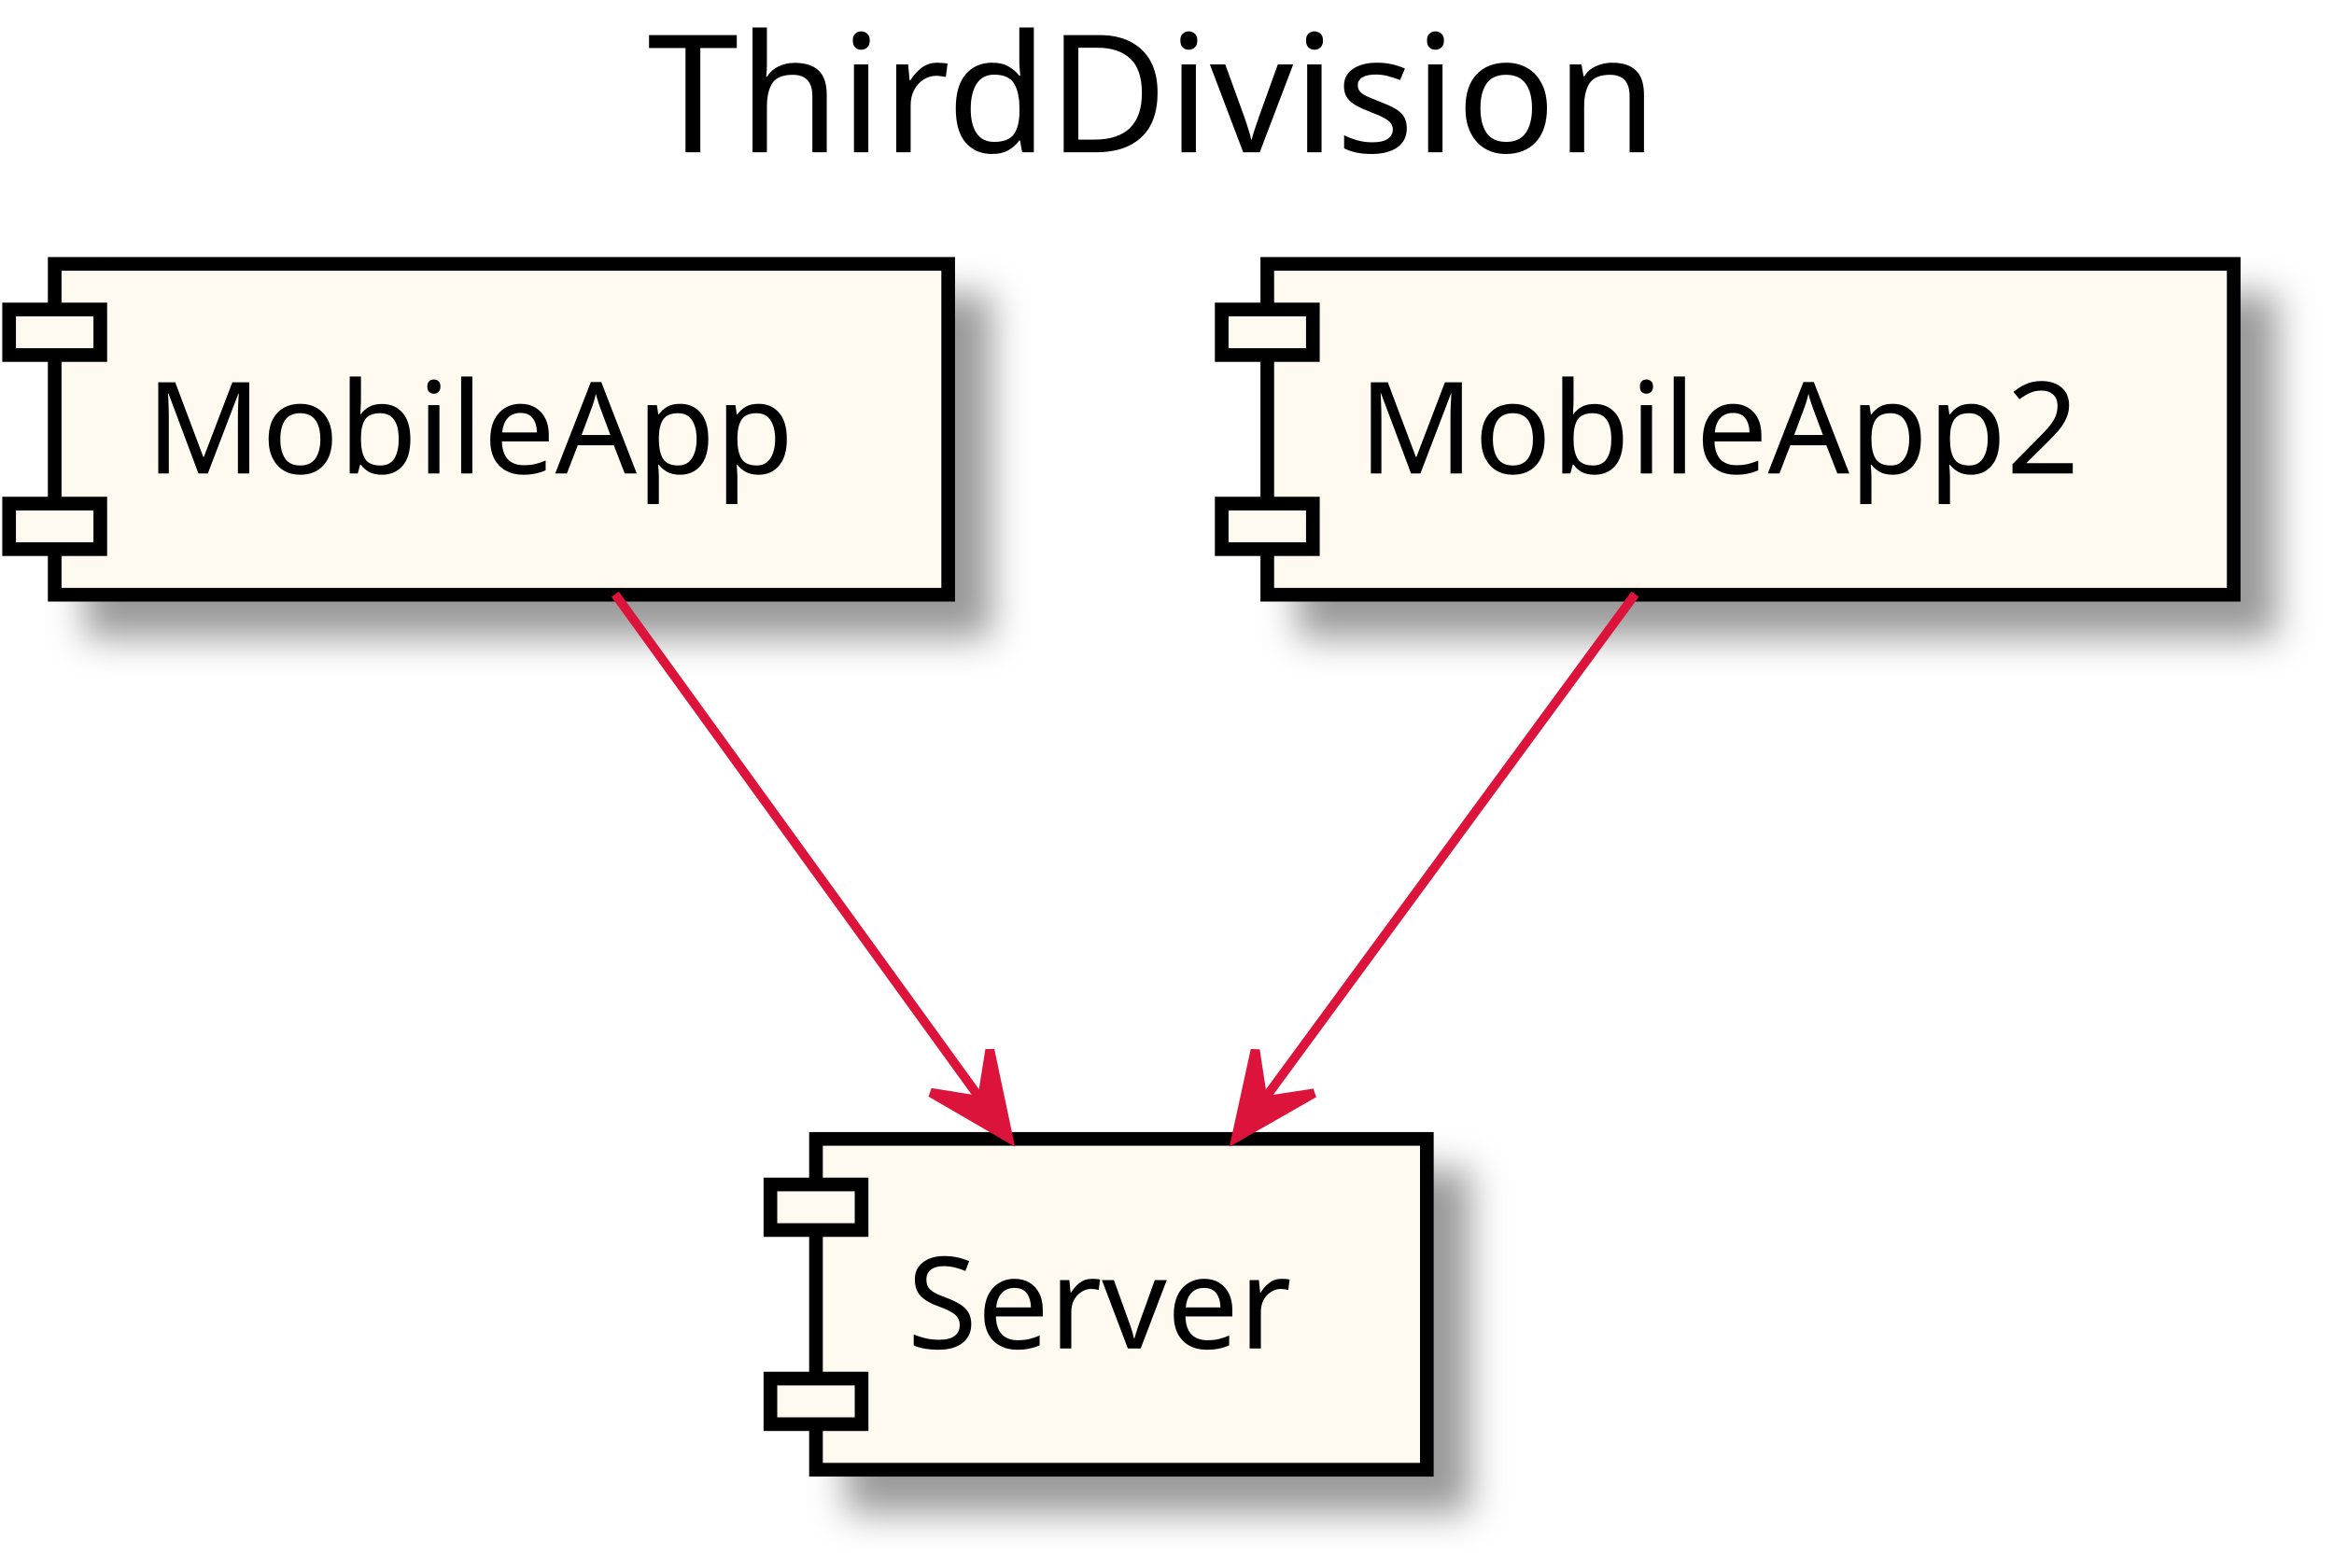
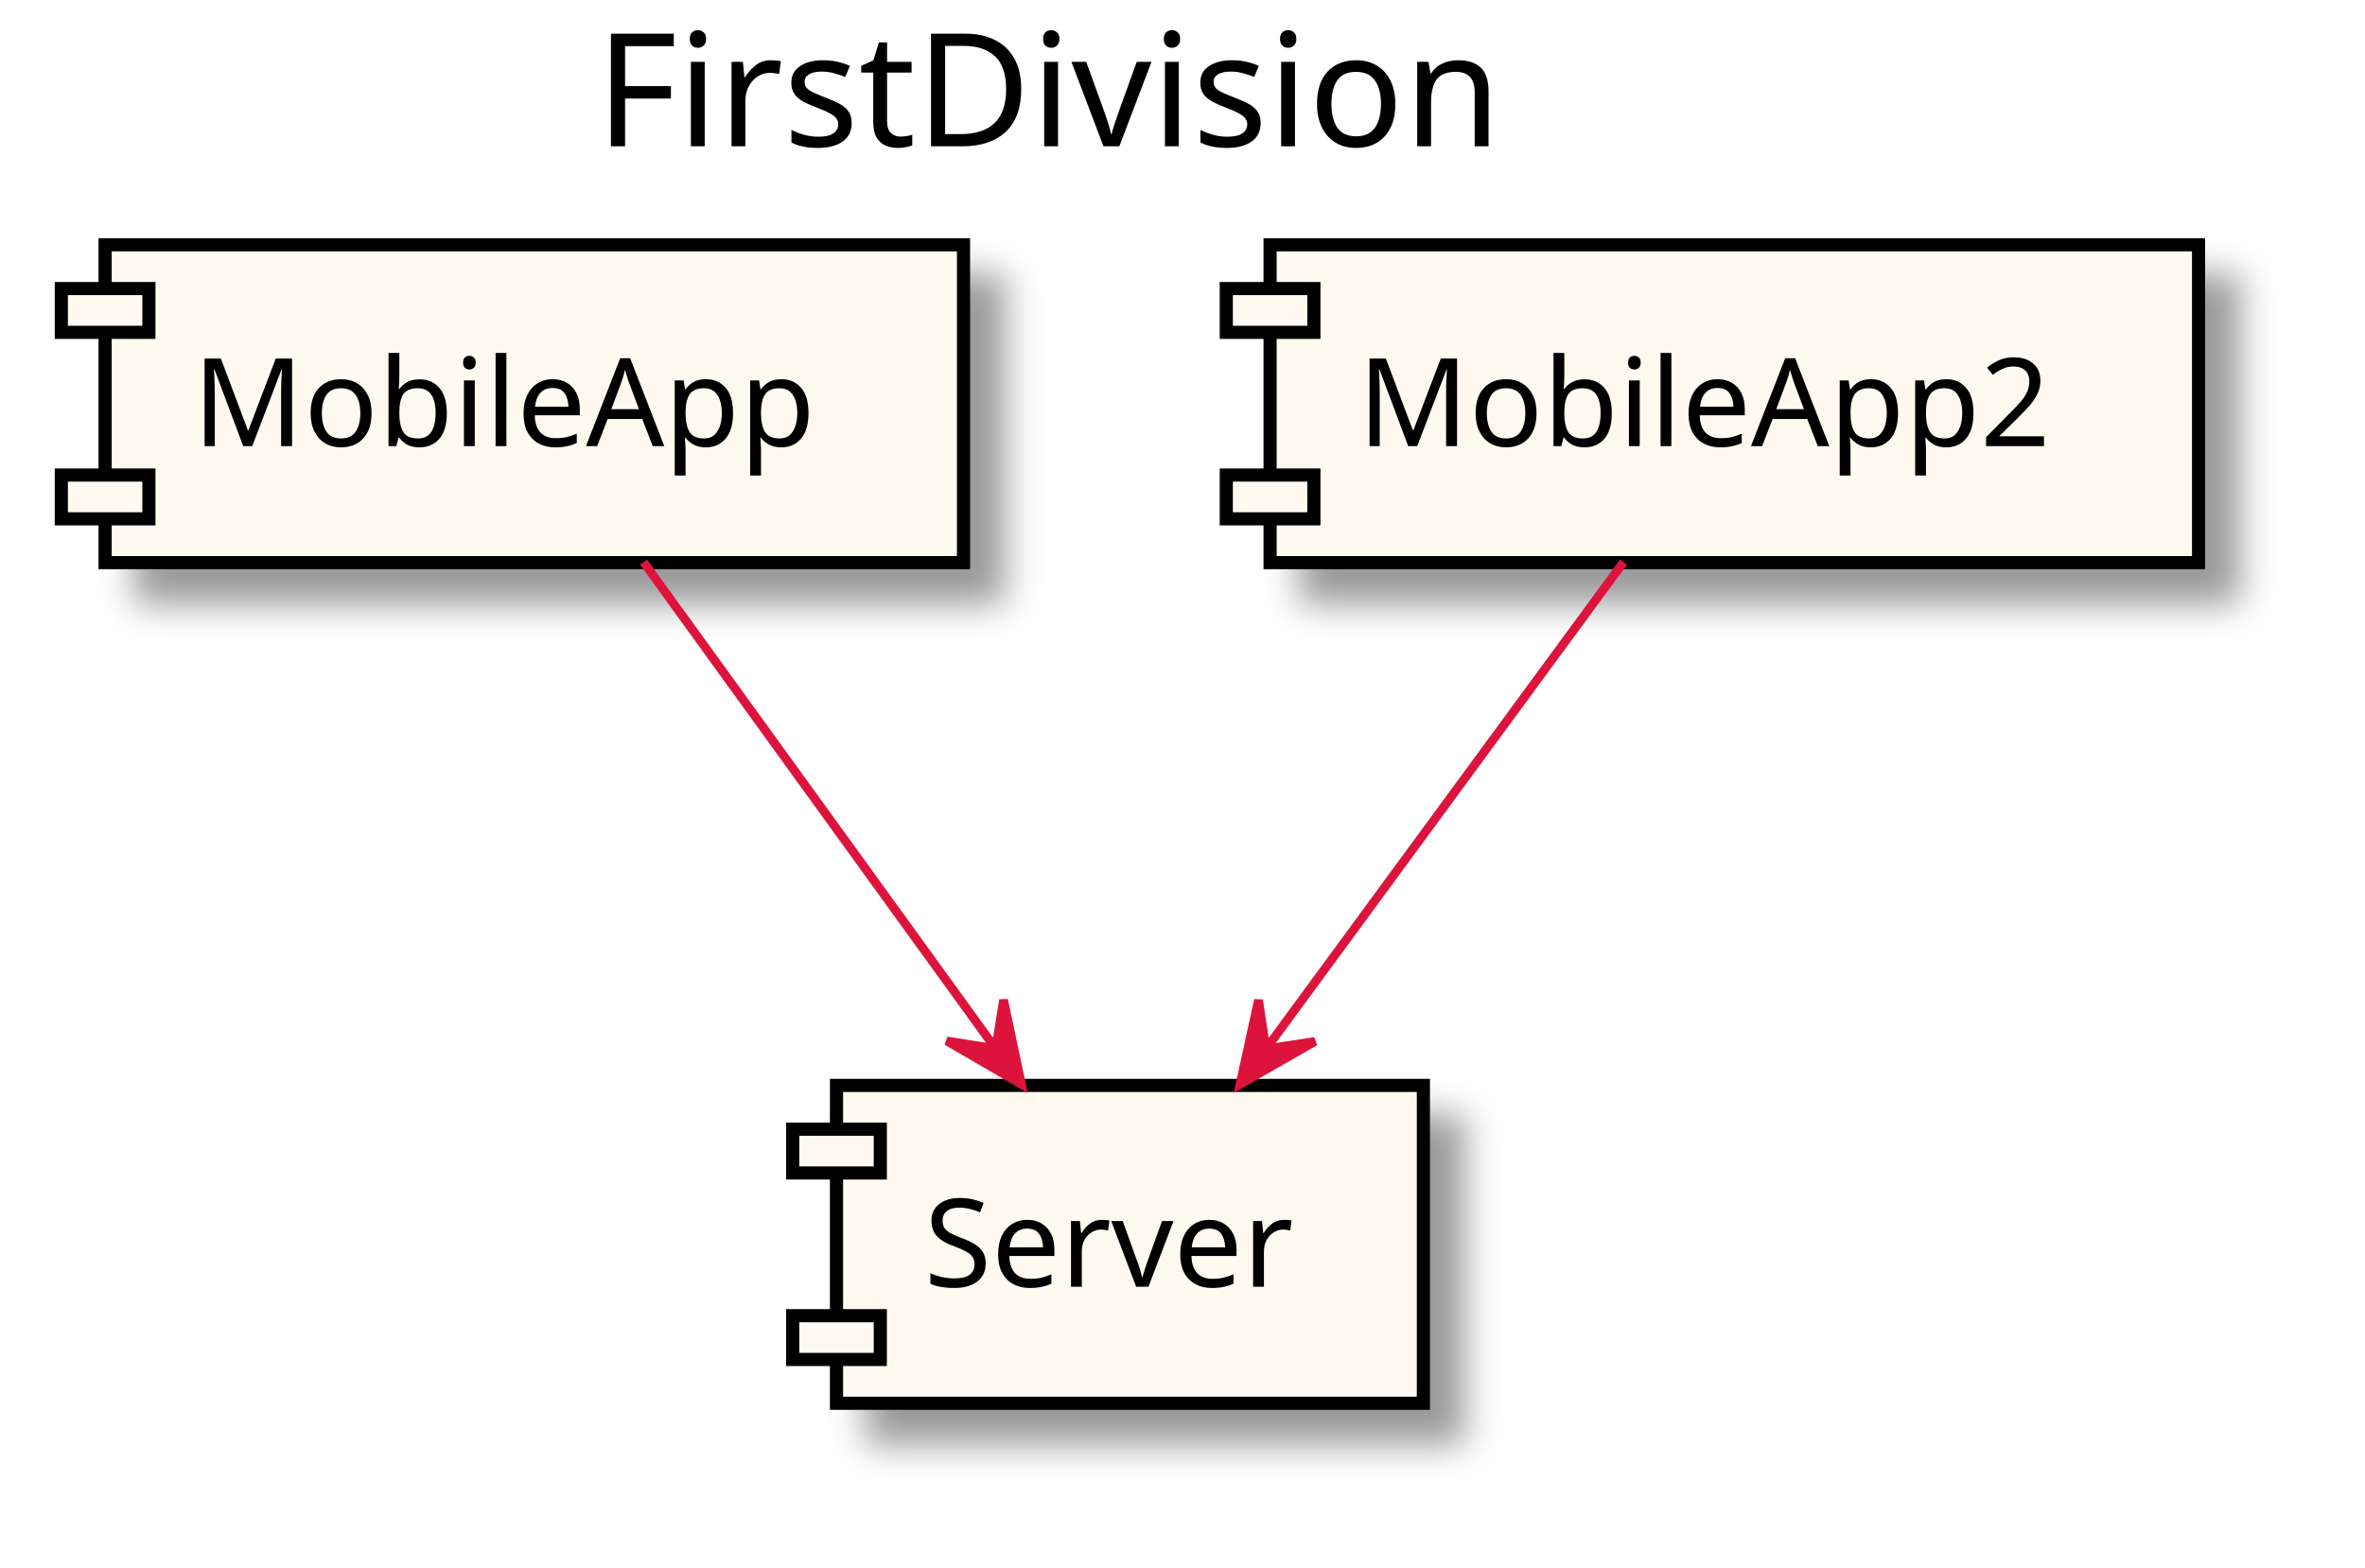
- <svg xmlns="http://www.w3.org/2000/svg" contentScriptType="application/ecmascript" contentStyleType="text/css" height="172px" preserveAspectRatio="none" style="width:256px;height:172px;" version="1.1" viewBox="0 0 256 172" width="256px" zoomAndPan="magnify">
+ <svg xmlns="http://www.w3.org/2000/svg" contentScriptType="application/ecmascript" contentStyleType="text/css" height="179px" preserveAspectRatio="none" style="width:270px;height:179px;" version="1.1" viewBox="0 0 270 179" width="270px" zoomAndPan="magnify">
  <defs>
-     <filter height="300%" id="f1m9n6ah2kayw7" width="300%" x="-1" y="-1">
+     <filter height="300%" id="f5vyh3nowgeaa" width="300%" x="-1" y="-1">
      <feGaussianBlur result="blurOut" stdDeviation="2.0" />
      <feColorMatrix in="blurOut" result="blurOut2" type="matrix" values="0 0 0 0 0 0 0 0 0 0 0 0 0 0 0 0 0 0 .4 0" />
      <feOffset dx="4.0" dy="4.0" in="blurOut2" result="blurOut3" />
      <feBlend in="SourceGraphic" in2="blurOut3" mode="normal" />
    </filter>
  </defs>
  <g>
-     <text fill="#000000" font-family="sans-serif" font-size="18" lengthAdjust="spacingAndGlyphs" textLength="121" x="71" y="16.708">ThirdDivision</text>
-     <rect fill="#FFFAF0" filter="url(#f1m9n6ah2kayw7)" height="36.297" style="stroke: #000000; stroke-width: 1.5;" width="98" x="6" y="28.953" />
-     <rect fill="#FFFAF0" height="5" style="stroke: #000000; stroke-width: 1.5;" width="10" x="1" y="33.953" />
-     <rect fill="#FFFAF0" height="5" style="stroke: #000000; stroke-width: 1.5;" width="10" x="1" y="55.25" />
-     <text fill="#000000" font-family="sans-serif" font-size="14" lengthAdjust="spacingAndGlyphs" textLength="78" x="16" y="51.948">MobileApp</text>
-     <rect fill="#FFFAF0" filter="url(#f1m9n6ah2kayw7)" height="36.297" style="stroke: #000000; stroke-width: 1.5;" width="67" x="89.5" y="124.953" />
-     <rect fill="#FFFAF0" height="5" style="stroke: #000000; stroke-width: 1.5;" width="10" x="84.5" y="129.953" />
-     <rect fill="#FFFAF0" height="5" style="stroke: #000000; stroke-width: 1.5;" width="10" x="84.5" y="151.25" />
-     <text fill="#000000" font-family="sans-serif" font-size="14" lengthAdjust="spacingAndGlyphs" textLength="47" x="99.5" y="147.948">Server</text>
-     <rect fill="#FFFAF0" filter="url(#f1m9n6ah2kayw7)" height="36.297" style="stroke: #000000; stroke-width: 1.5;" width="106" x="139" y="28.953" />
-     <rect fill="#FFFAF0" height="5" style="stroke: #000000; stroke-width: 1.5;" width="10" x="134" y="33.953" />
-     <rect fill="#FFFAF0" height="5" style="stroke: #000000; stroke-width: 1.5;" width="10" x="134" y="55.25" />
-     <text fill="#000000" font-family="sans-serif" font-size="14" lengthAdjust="spacingAndGlyphs" textLength="86" x="149" y="51.948">MobileApp2</text>
-     <path d="M67.472,65.194 C78.783,80.83 95.494,103.93 107.627,120.702 " fill="none" id="_0-&gt;_1" style="stroke: #DC143C; stroke-width: 1.0;" />
-     <polygon fill="#DC143C" points="110.607,124.821,108.573,115.185,107.677,120.77,102.091,119.874,110.607,124.821" style="stroke: #DC143C; stroke-width: 1.0;" />
-     <path d="M179.344,65.194 C167.867,80.83 150.911,103.93 138.599,120.702 " fill="none" id="_2-&gt;_1" style="stroke: #DC143C; stroke-width: 1.0;" />
-     <polygon fill="#DC143C" points="135.575,124.821,144.125,119.933,138.533,120.79,137.675,115.199,135.575,124.821" style="stroke: #DC143C; stroke-width: 1.0;" />
+     <text fill="#000000" font-family="sans-serif" font-size="18" lengthAdjust="spacingAndGlyphs" textLength="116" x="68" y="16.708">FirstDivision</text>
+     <rect fill="#FFFAF0" filter="url(#f5vyh3nowgeaa)" height="36.297" style="stroke: #000000; stroke-width: 1.5;" width="98" x="12" y="27.953" />
+     <rect fill="#FFFAF0" height="5" style="stroke: #000000; stroke-width: 1.5;" width="10" x="7" y="32.953" />
+     <rect fill="#FFFAF0" height="5" style="stroke: #000000; stroke-width: 1.5;" width="10" x="7" y="54.25" />
+     <text fill="#000000" font-family="sans-serif" font-size="14" lengthAdjust="spacingAndGlyphs" textLength="78" x="22" y="50.948">MobileApp</text>
+     <rect fill="#FFFAF0" filter="url(#f5vyh3nowgeaa)" height="36.297" style="stroke: #000000; stroke-width: 1.5;" width="67" x="95.5" y="123.953" />
+     <rect fill="#FFFAF0" height="5" style="stroke: #000000; stroke-width: 1.5;" width="10" x="90.5" y="128.953" />
+     <rect fill="#FFFAF0" height="5" style="stroke: #000000; stroke-width: 1.5;" width="10" x="90.5" y="150.25" />
+     <text fill="#000000" font-family="sans-serif" font-size="14" lengthAdjust="spacingAndGlyphs" textLength="47" x="105.5" y="146.948">Server</text>
+     <rect fill="#FFFAF0" filter="url(#f5vyh3nowgeaa)" height="36.297" style="stroke: #000000; stroke-width: 1.5;" width="106" x="145" y="27.953" />
+     <rect fill="#FFFAF0" height="5" style="stroke: #000000; stroke-width: 1.5;" width="10" x="140" y="32.953" />
+     <rect fill="#FFFAF0" height="5" style="stroke: #000000; stroke-width: 1.5;" width="10" x="140" y="54.25" />
+     <text fill="#000000" font-family="sans-serif" font-size="14" lengthAdjust="spacingAndGlyphs" textLength="86" x="155" y="50.948">MobileApp2</text>
+     <path d="M73.472,64.194 C84.783,79.83 101.494,102.93 113.627,119.702 " fill="none" id="_0-&gt;_1" style="stroke: #DC143C; stroke-width: 1.0;" />
+     <polygon fill="#DC143C" points="116.607,123.821,114.573,114.185,113.677,119.77,108.091,118.874,116.607,123.821" style="stroke: #DC143C; stroke-width: 1.0;" />
+     <path d="M185.344,64.194 C173.867,79.83 156.911,102.93 144.599,119.702 " fill="none" id="_2-&gt;_1" style="stroke: #DC143C; stroke-width: 1.0;" />
+     <polygon fill="#DC143C" points="141.575,123.821,150.125,118.933,144.533,119.79,143.675,114.199,141.575,123.821" style="stroke: #DC143C; stroke-width: 1.0;" />
  </g>
</svg>
